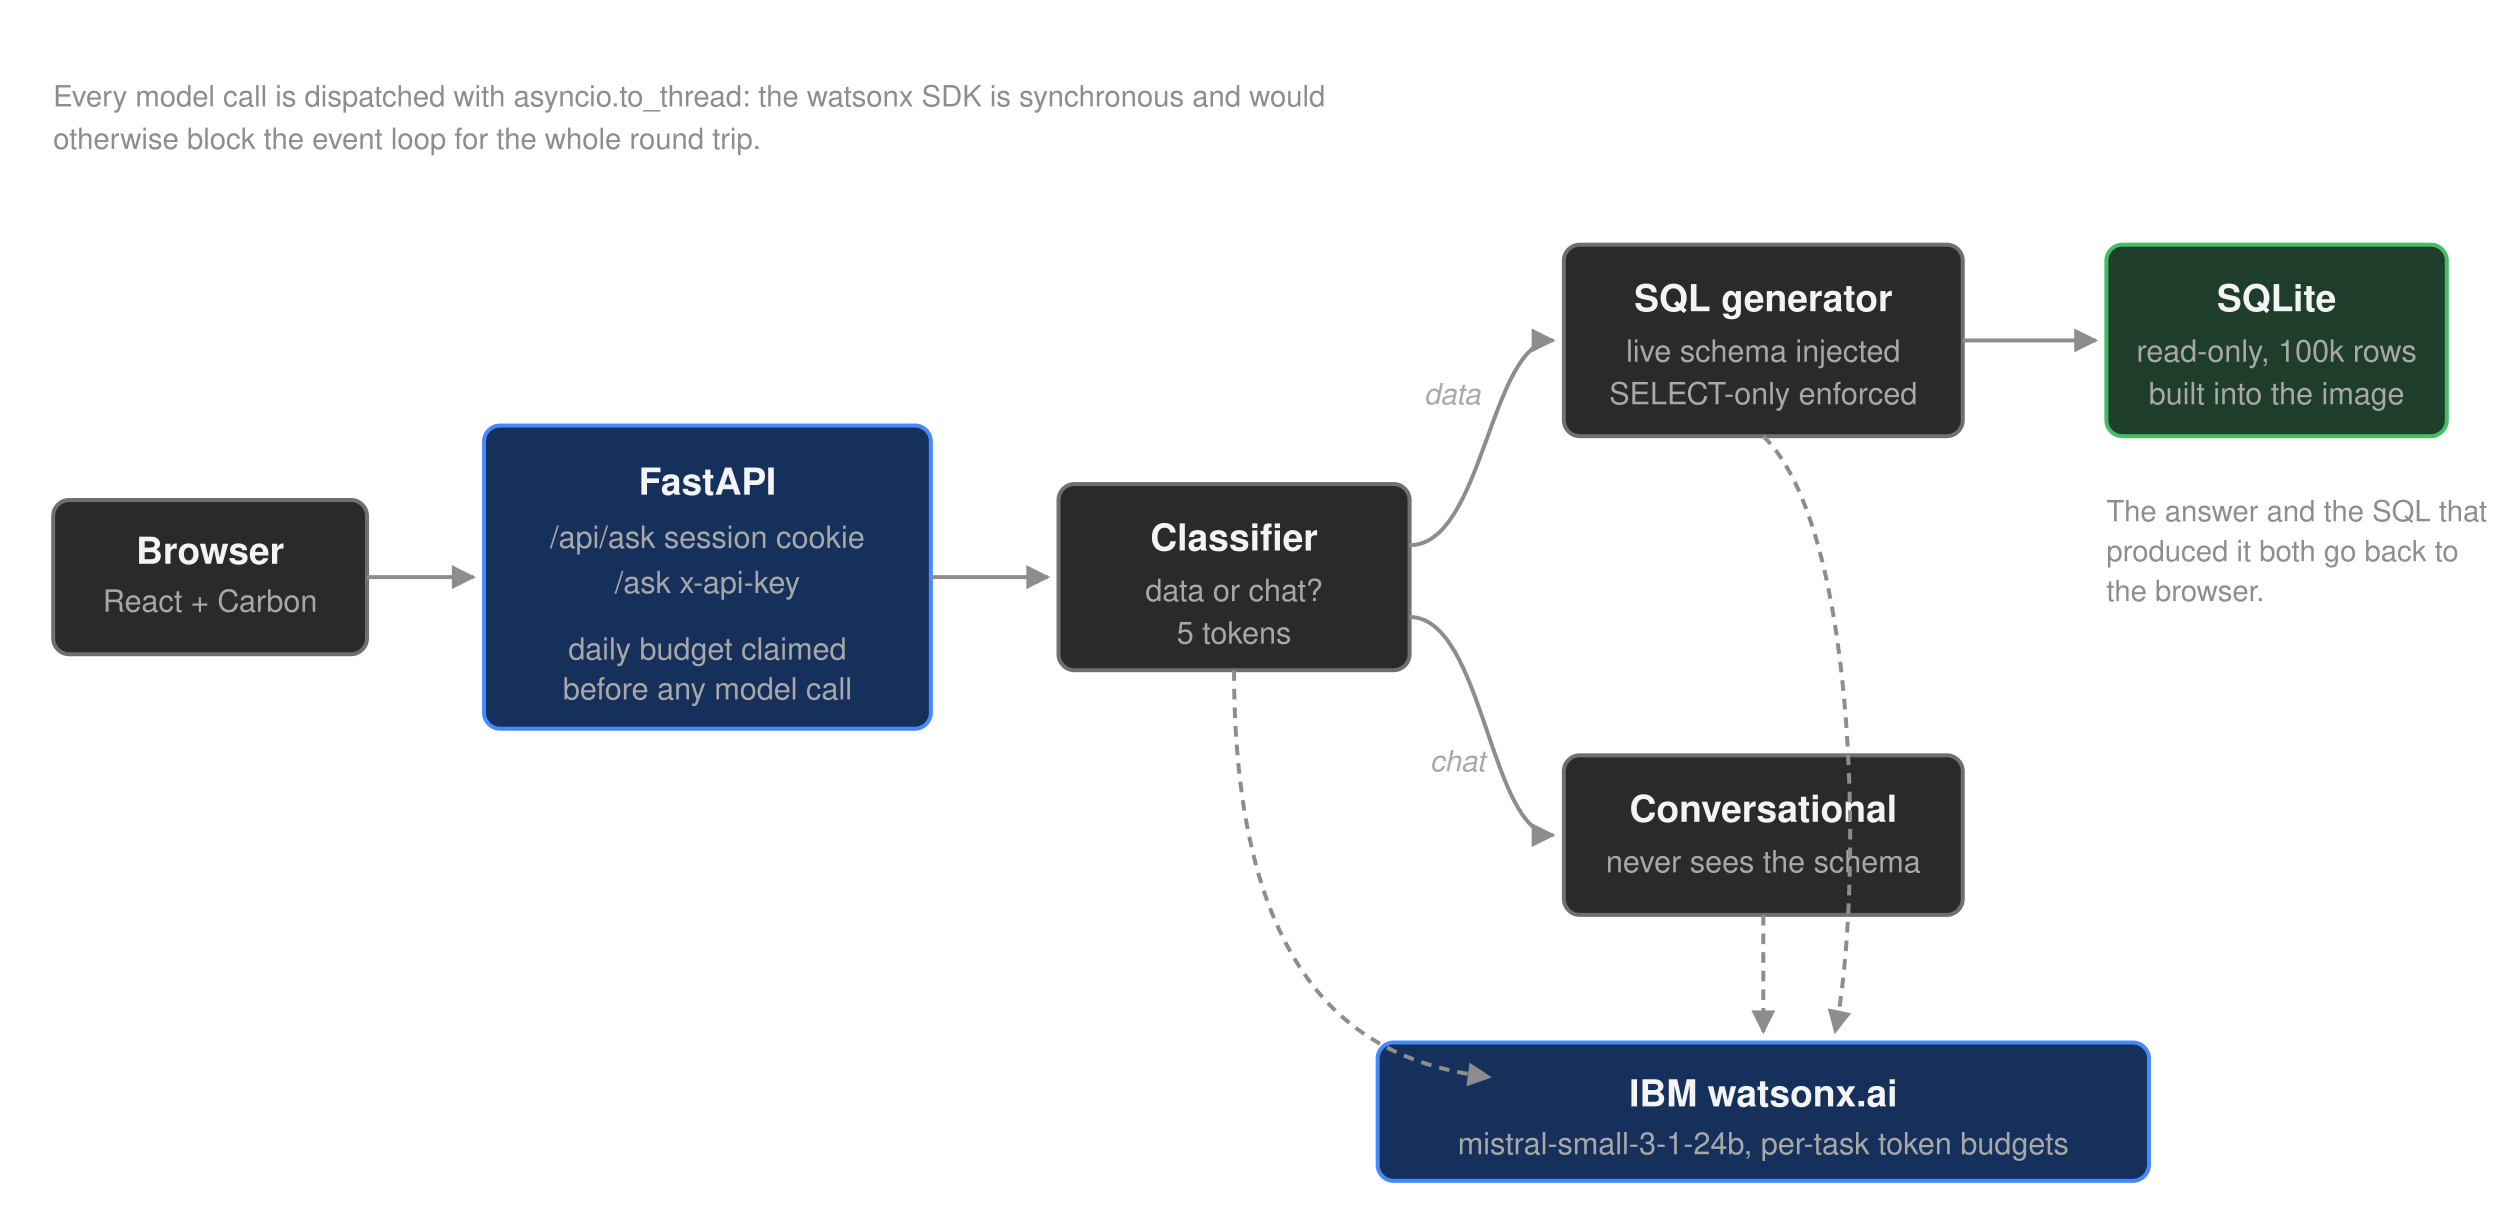
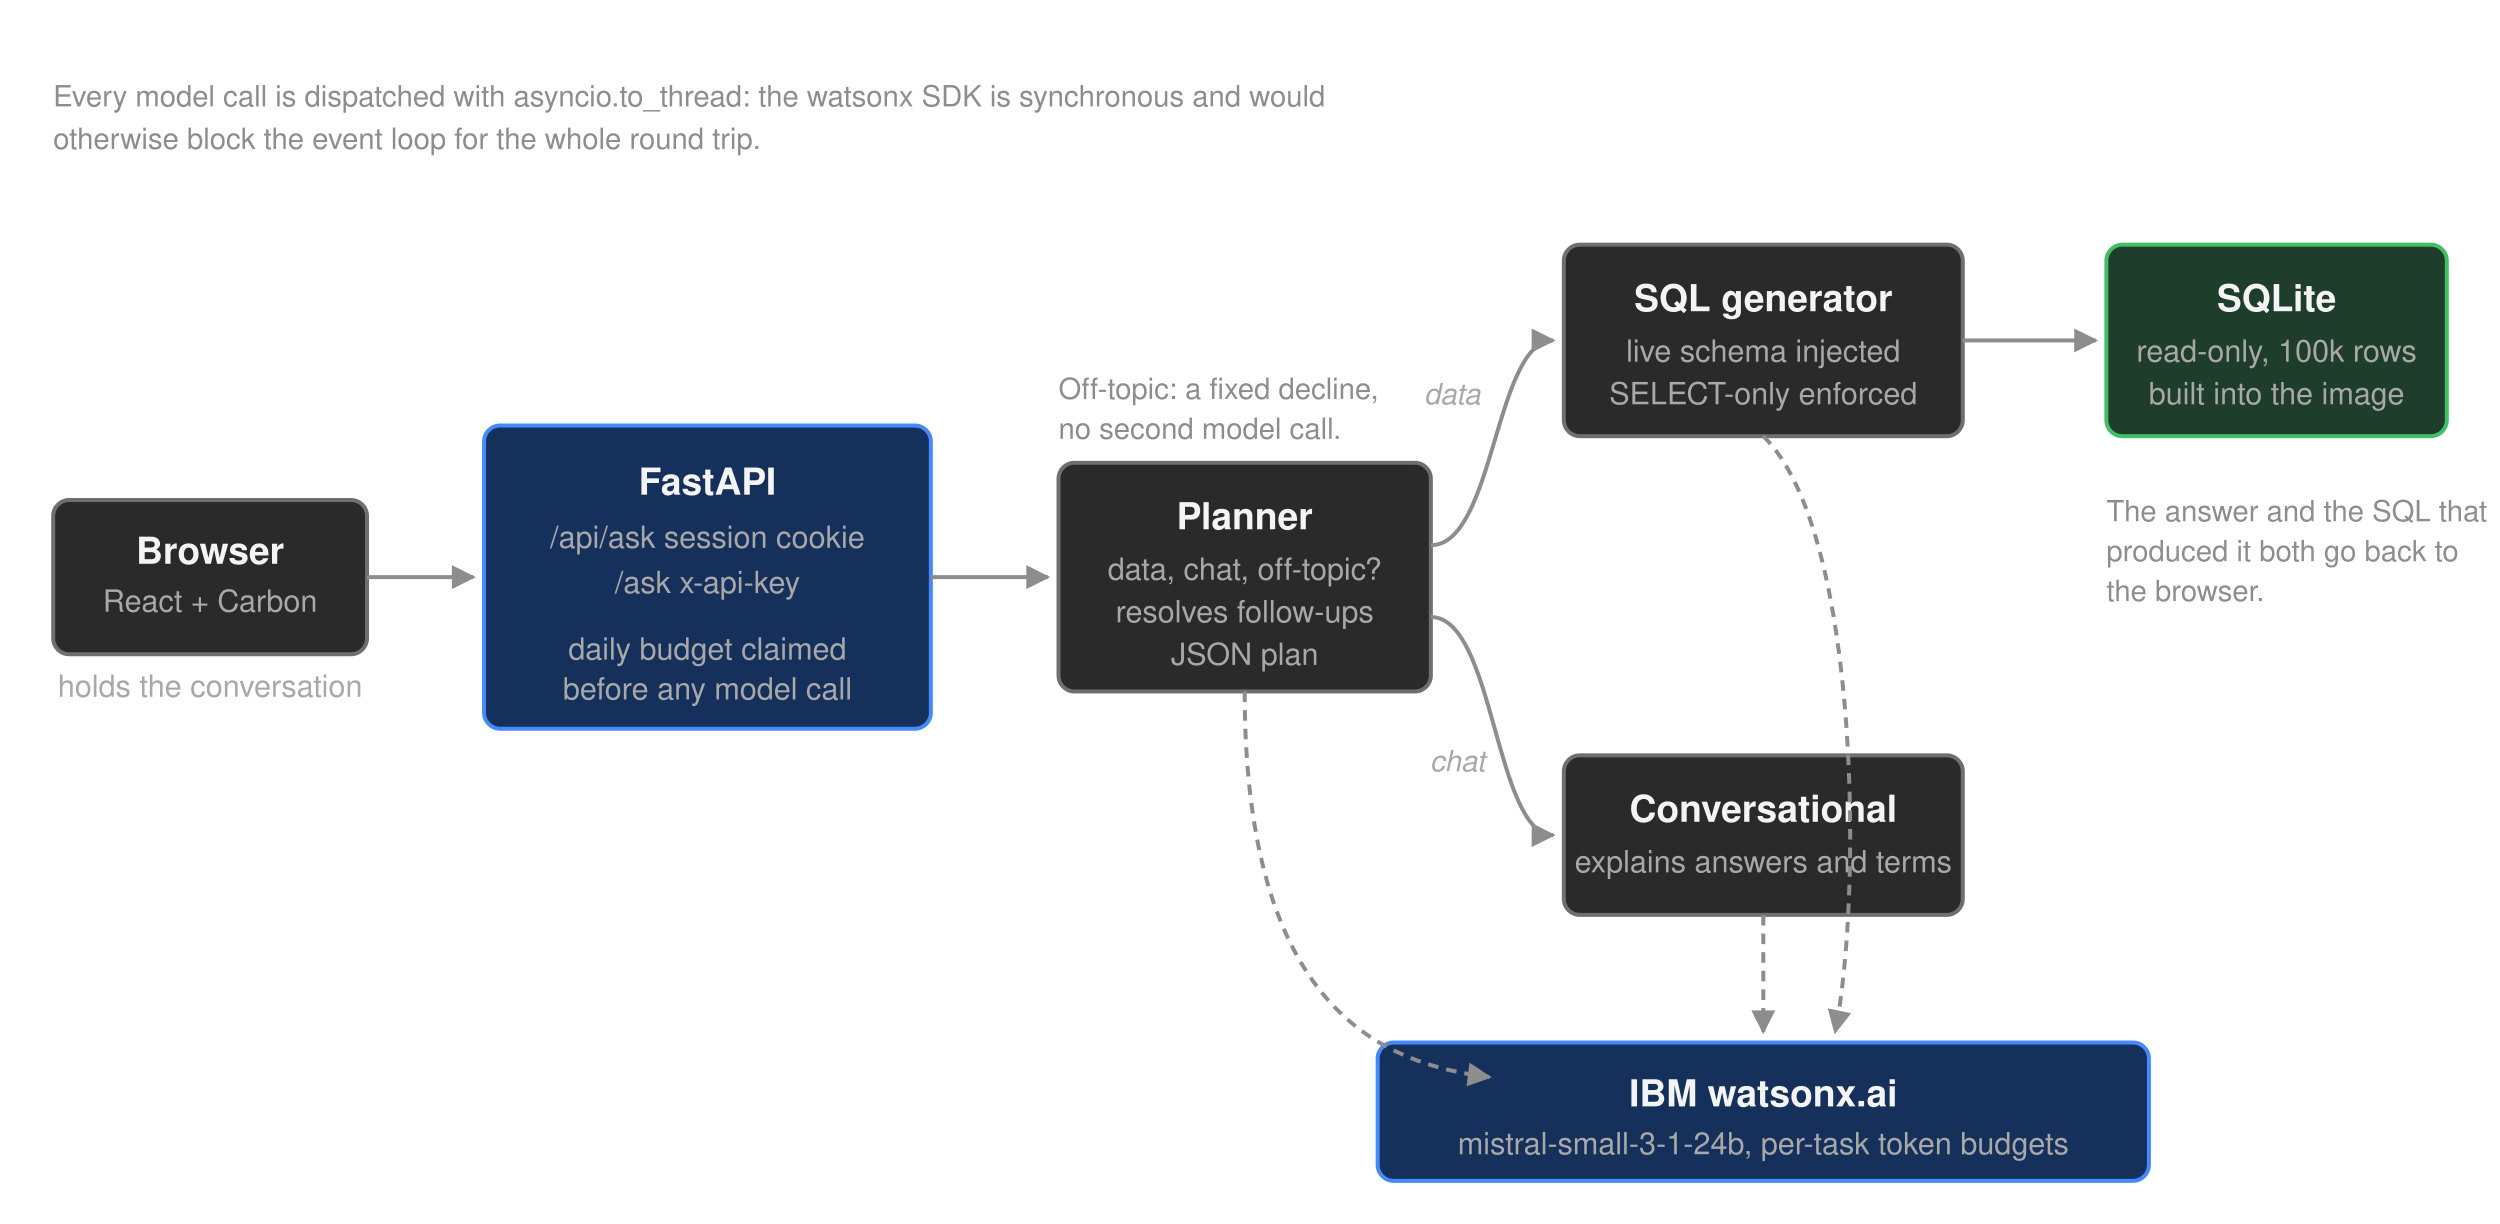
<svg xmlns="http://www.w3.org/2000/svg" viewBox="0 0 940 460" width="940" height="460" font-family="'IBM Plex Sans', -apple-system, BlinkMacSystemFont, 'Segoe UI', Helvetica, Arial, sans-serif" role="img" aria-labelledby="title desc">
  <defs>
    <marker id="arrow" viewBox="0 0 10 10" refX="9" refY="5" markerWidth="6" markerHeight="6" orient="auto-start-reverse">
      <path d="M 0 0 L 10 5 L 0 10 z" fill="#8d8d8d" />
    </marker>
    <style>
      .box   { fill: #2a2a2a; stroke: #6f6f6f; stroke-width: 1.5; rx: 6; }
      .box-accent { fill: #16305c; stroke: #4589ff; stroke-width: 1.5; rx: 6; }
      .box-data   { fill: #1f3d2b; stroke: #42be65; stroke-width: 1.5; rx: 6; }
      .label { fill: #f4f4f4; font-size: 14px; font-weight: 600; }
      .sub   { fill: #a8a8a8; font-size: 11.5px; }
      .edge  { stroke: #8d8d8d; stroke-width: 1.5; fill: none; marker-end: url(#arrow); }
      .edge-label { fill: #a8a8a8; font-size: 11px; font-style: italic; }
      .note  { fill: #8d8d8d; font-size: 11px; }
    </style>
  </defs>
  <rect class="box" x="20" y="188" width="118" height="58" />
  <text class="label" x="79" y="212" text-anchor="middle">Browser</text>
  <text class="sub" x="79" y="230" text-anchor="middle">React + Carbon</text>
+   <text class="sub" x="79" y="262" text-anchor="middle">holds the conversation</text>
  <rect class="box-accent" x="182" y="160" width="168" height="114" />
  <text class="label" x="266" y="186" text-anchor="middle">FastAPI</text>
  <text class="sub" x="266" y="206" text-anchor="middle">/api/ask  session cookie</text>
  <text class="sub" x="266" y="223" text-anchor="middle">/ask      x-api-key</text>
  <text class="sub" x="266" y="248" text-anchor="middle">daily budget claimed</text>
  <text class="sub" x="266" y="263" text-anchor="middle">before any model call</text>
-   <rect class="box" x="398" y="182" width="132" height="70" />
-   <text class="label" x="464" y="207" text-anchor="middle">Classifier</text>
-   <text class="sub" x="464" y="226" text-anchor="middle">data or chat?</text>
-   <text class="sub" x="464" y="242" text-anchor="middle">5 tokens</text>
+   <rect class="box" x="398" y="174" width="140" height="86" />
+   <text class="label" x="468" y="199" text-anchor="middle">Planner</text>
+   <text class="sub" x="468" y="218" text-anchor="middle">data, chat, off-topic?</text>
+   <text class="sub" x="468" y="234" text-anchor="middle">resolves follow-ups</text>
+   <text class="sub" x="468" y="250" text-anchor="middle">JSON plan</text>
  <rect class="box" x="588" y="92" width="150" height="72" />
  <text class="label" x="663" y="117" text-anchor="middle">SQL generator</text>
  <text class="sub" x="663" y="136" text-anchor="middle">live schema injected</text>
  <text class="sub" x="663" y="152" text-anchor="middle">SELECT-only enforced</text>
  <rect class="box" x="588" y="284" width="150" height="60" />
  <text class="label" x="663" y="309" text-anchor="middle">Conversational</text>
-   <text class="sub" x="663" y="328" text-anchor="middle">never sees the schema</text>
+   <text class="sub" x="663" y="328" text-anchor="middle">explains answers and terms</text>
  <rect class="box-data" x="792" y="92" width="128" height="72" />
  <text class="label" x="856" y="117" text-anchor="middle">SQLite</text>
  <text class="sub" x="856" y="136" text-anchor="middle">read-only, 100k rows</text>
  <text class="sub" x="856" y="152" text-anchor="middle">built into the image</text>
  <rect class="box-accent" x="518" y="392" width="290" height="52" />
  <text class="label" x="663" y="416" text-anchor="middle">IBM watsonx.ai</text>
  <text class="sub" x="663" y="434" text-anchor="middle">mistral-small-3-1-24b, per-task token budgets</text>
  <path class="edge" d="M 138 217 L 178 217" />
  <path class="edge" d="M 350 217 L 394 217" />
-   <path class="edge" d="M 530 205 C 558 205, 560 128, 584 128" />
+   <path class="edge" d="M 538 205 C 562 205, 562 128, 584 128" />
  <text class="edge-label" x="546" y="152" text-anchor="middle">data</text>
-   <path class="edge" d="M 530 232 C 558 232, 560 314, 584 314" />
+   <path class="edge" d="M 538 232 C 562 232, 562 314, 584 314" />
  <text class="edge-label" x="548" y="290" text-anchor="middle">chat</text>
  <path class="edge" d="M 738 128 L 788 128" />
-   <path class="edge" d="M 464 252 C 464 380, 520 400, 560 405" stroke-dasharray="4 3" />
+   <path class="edge" d="M 468 260 C 468 380, 520 400, 560 405" stroke-dasharray="4 3" />
  <path class="edge" d="M 663 164 C 700 200, 700 340, 690 388" stroke-dasharray="4 3" />
  <path class="edge" d="M 663 344 L 663 388" stroke-dasharray="4 3" />
  <text class="note" x="20" y="40">Every model call is dispatched with asyncio.to_thread: the watsonx SDK is synchronous and would</text>
  <text class="note" x="20" y="56">otherwise block the event loop for the whole round trip.</text>
  <text class="note" x="792" y="196">The answer and the SQL that</text>
  <text class="note" x="792" y="211">produced it both go back to</text>
  <text class="note" x="792" y="226">the browser.</text>
+   <text class="note" x="398" y="150">Off-topic: a fixed decline,</text>
+   <text class="note" x="398" y="165">no second model call.</text>
</svg>
